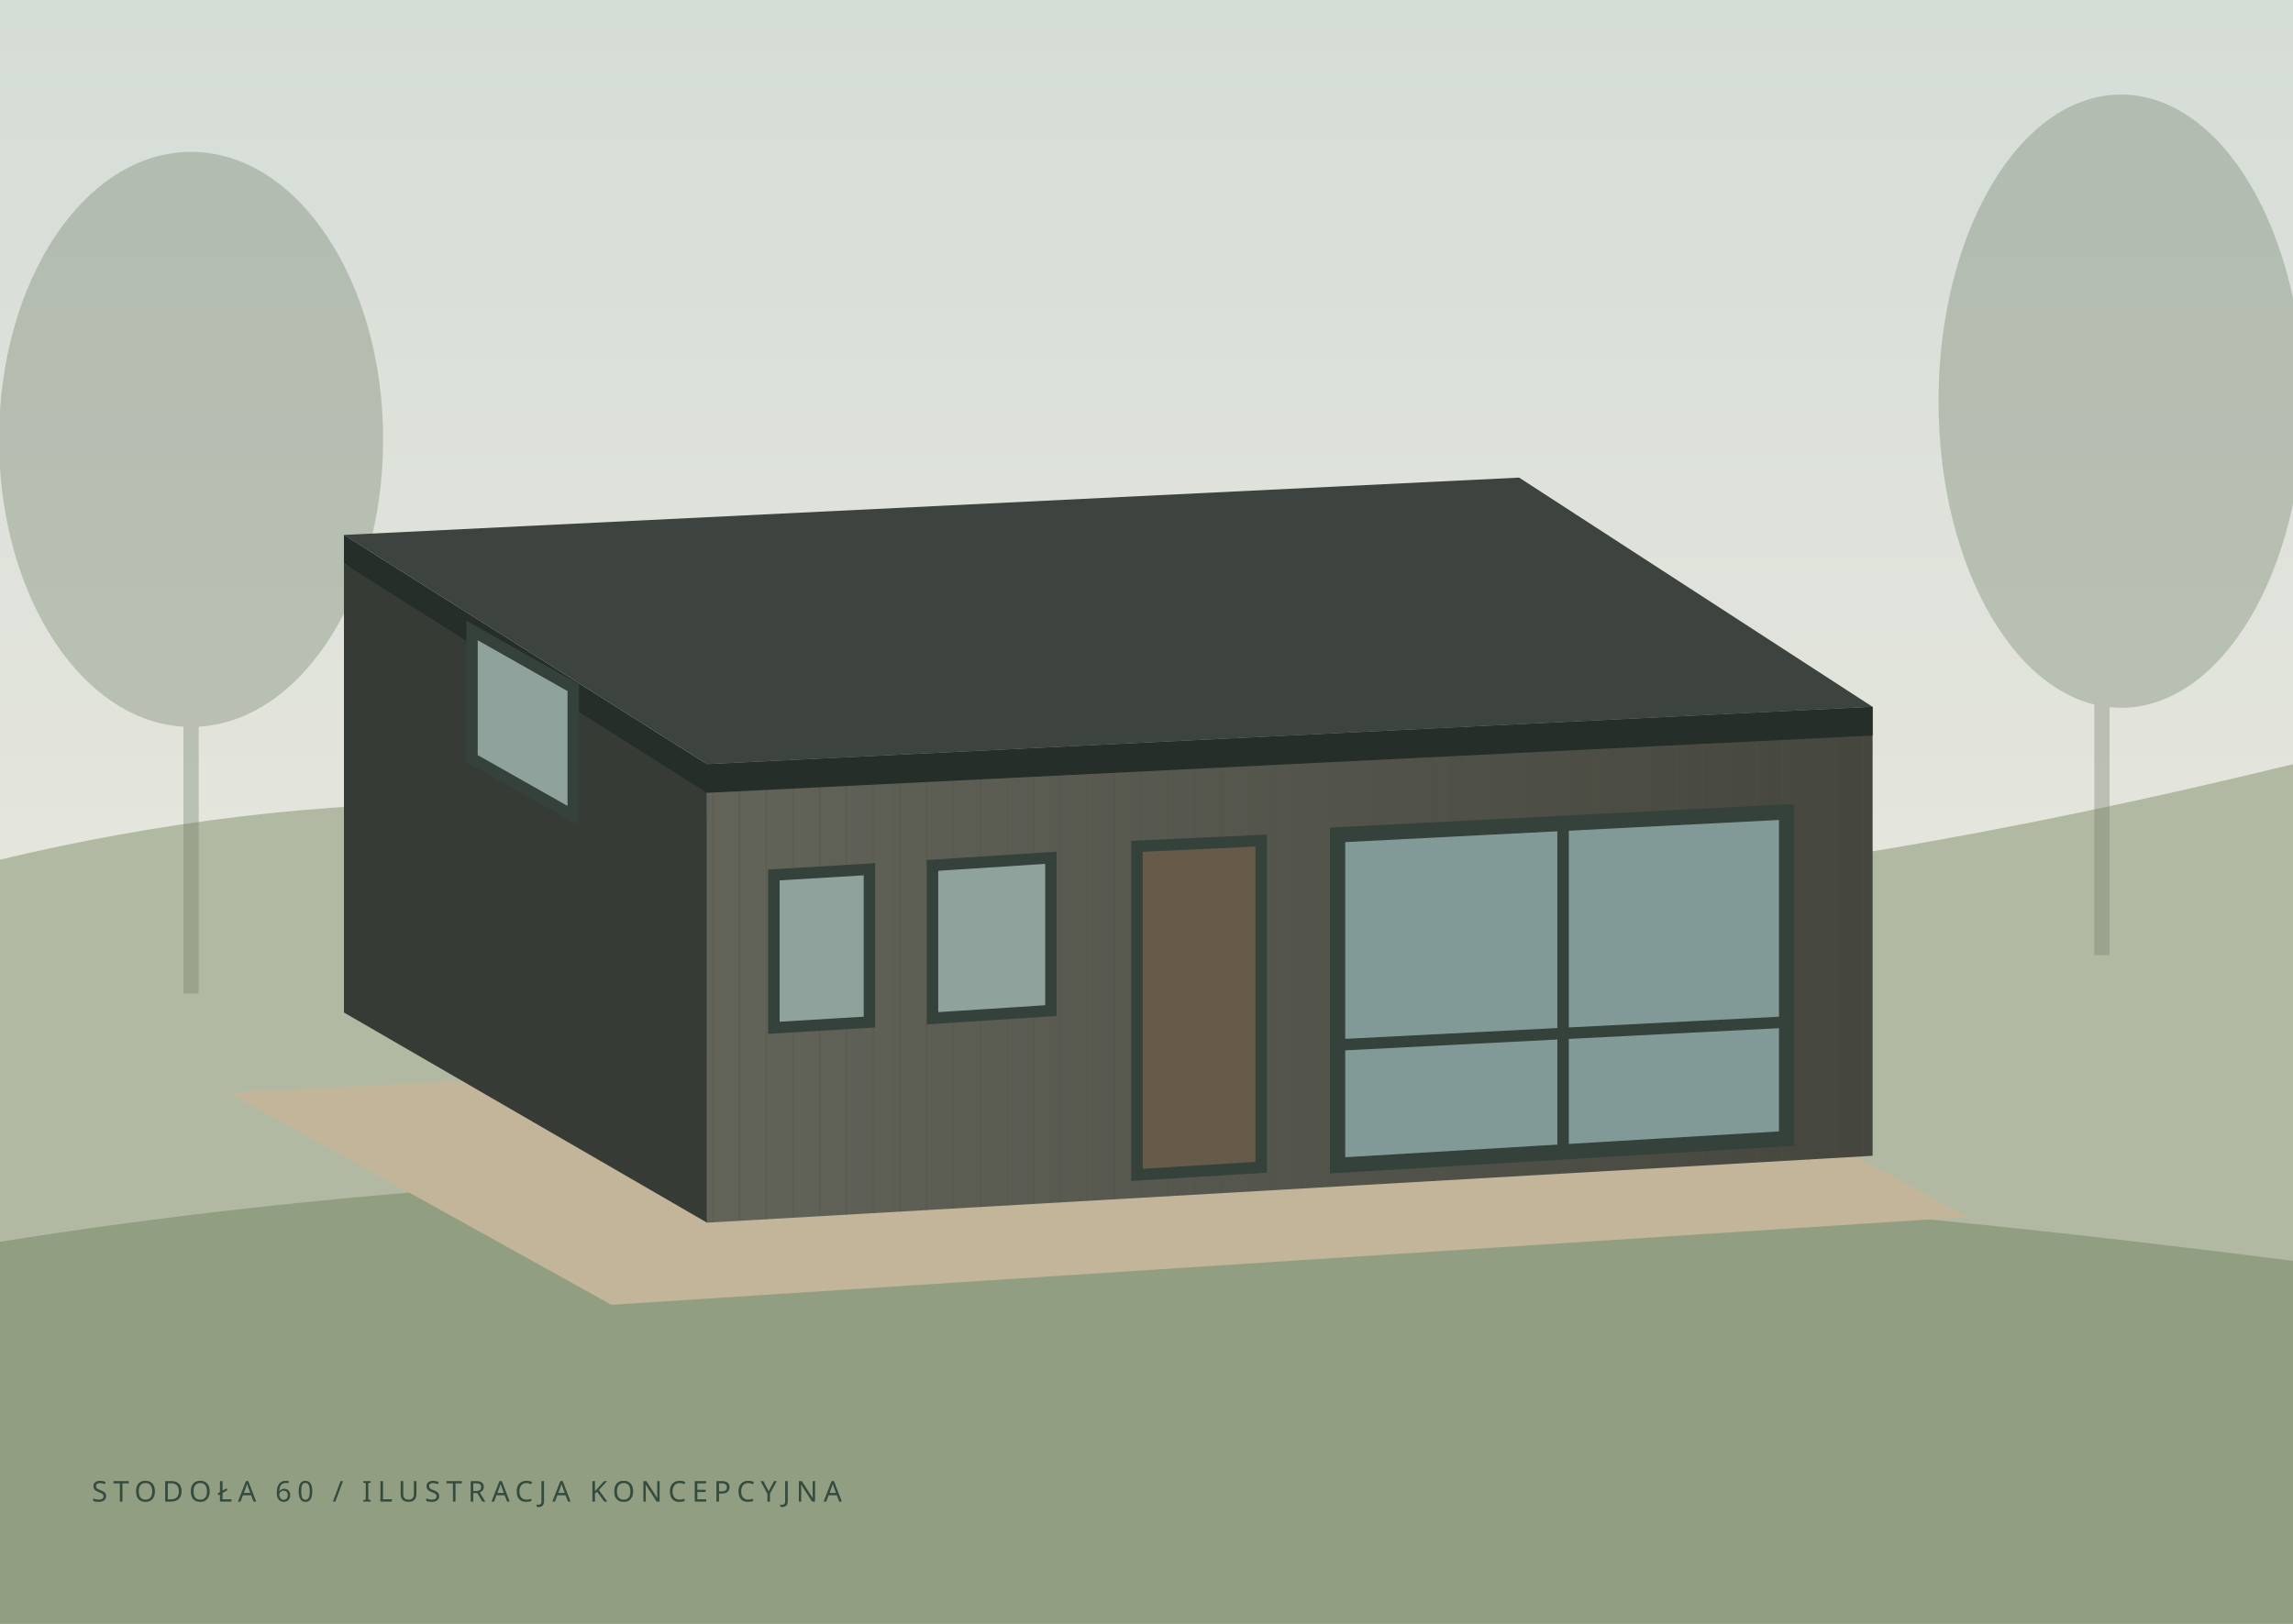
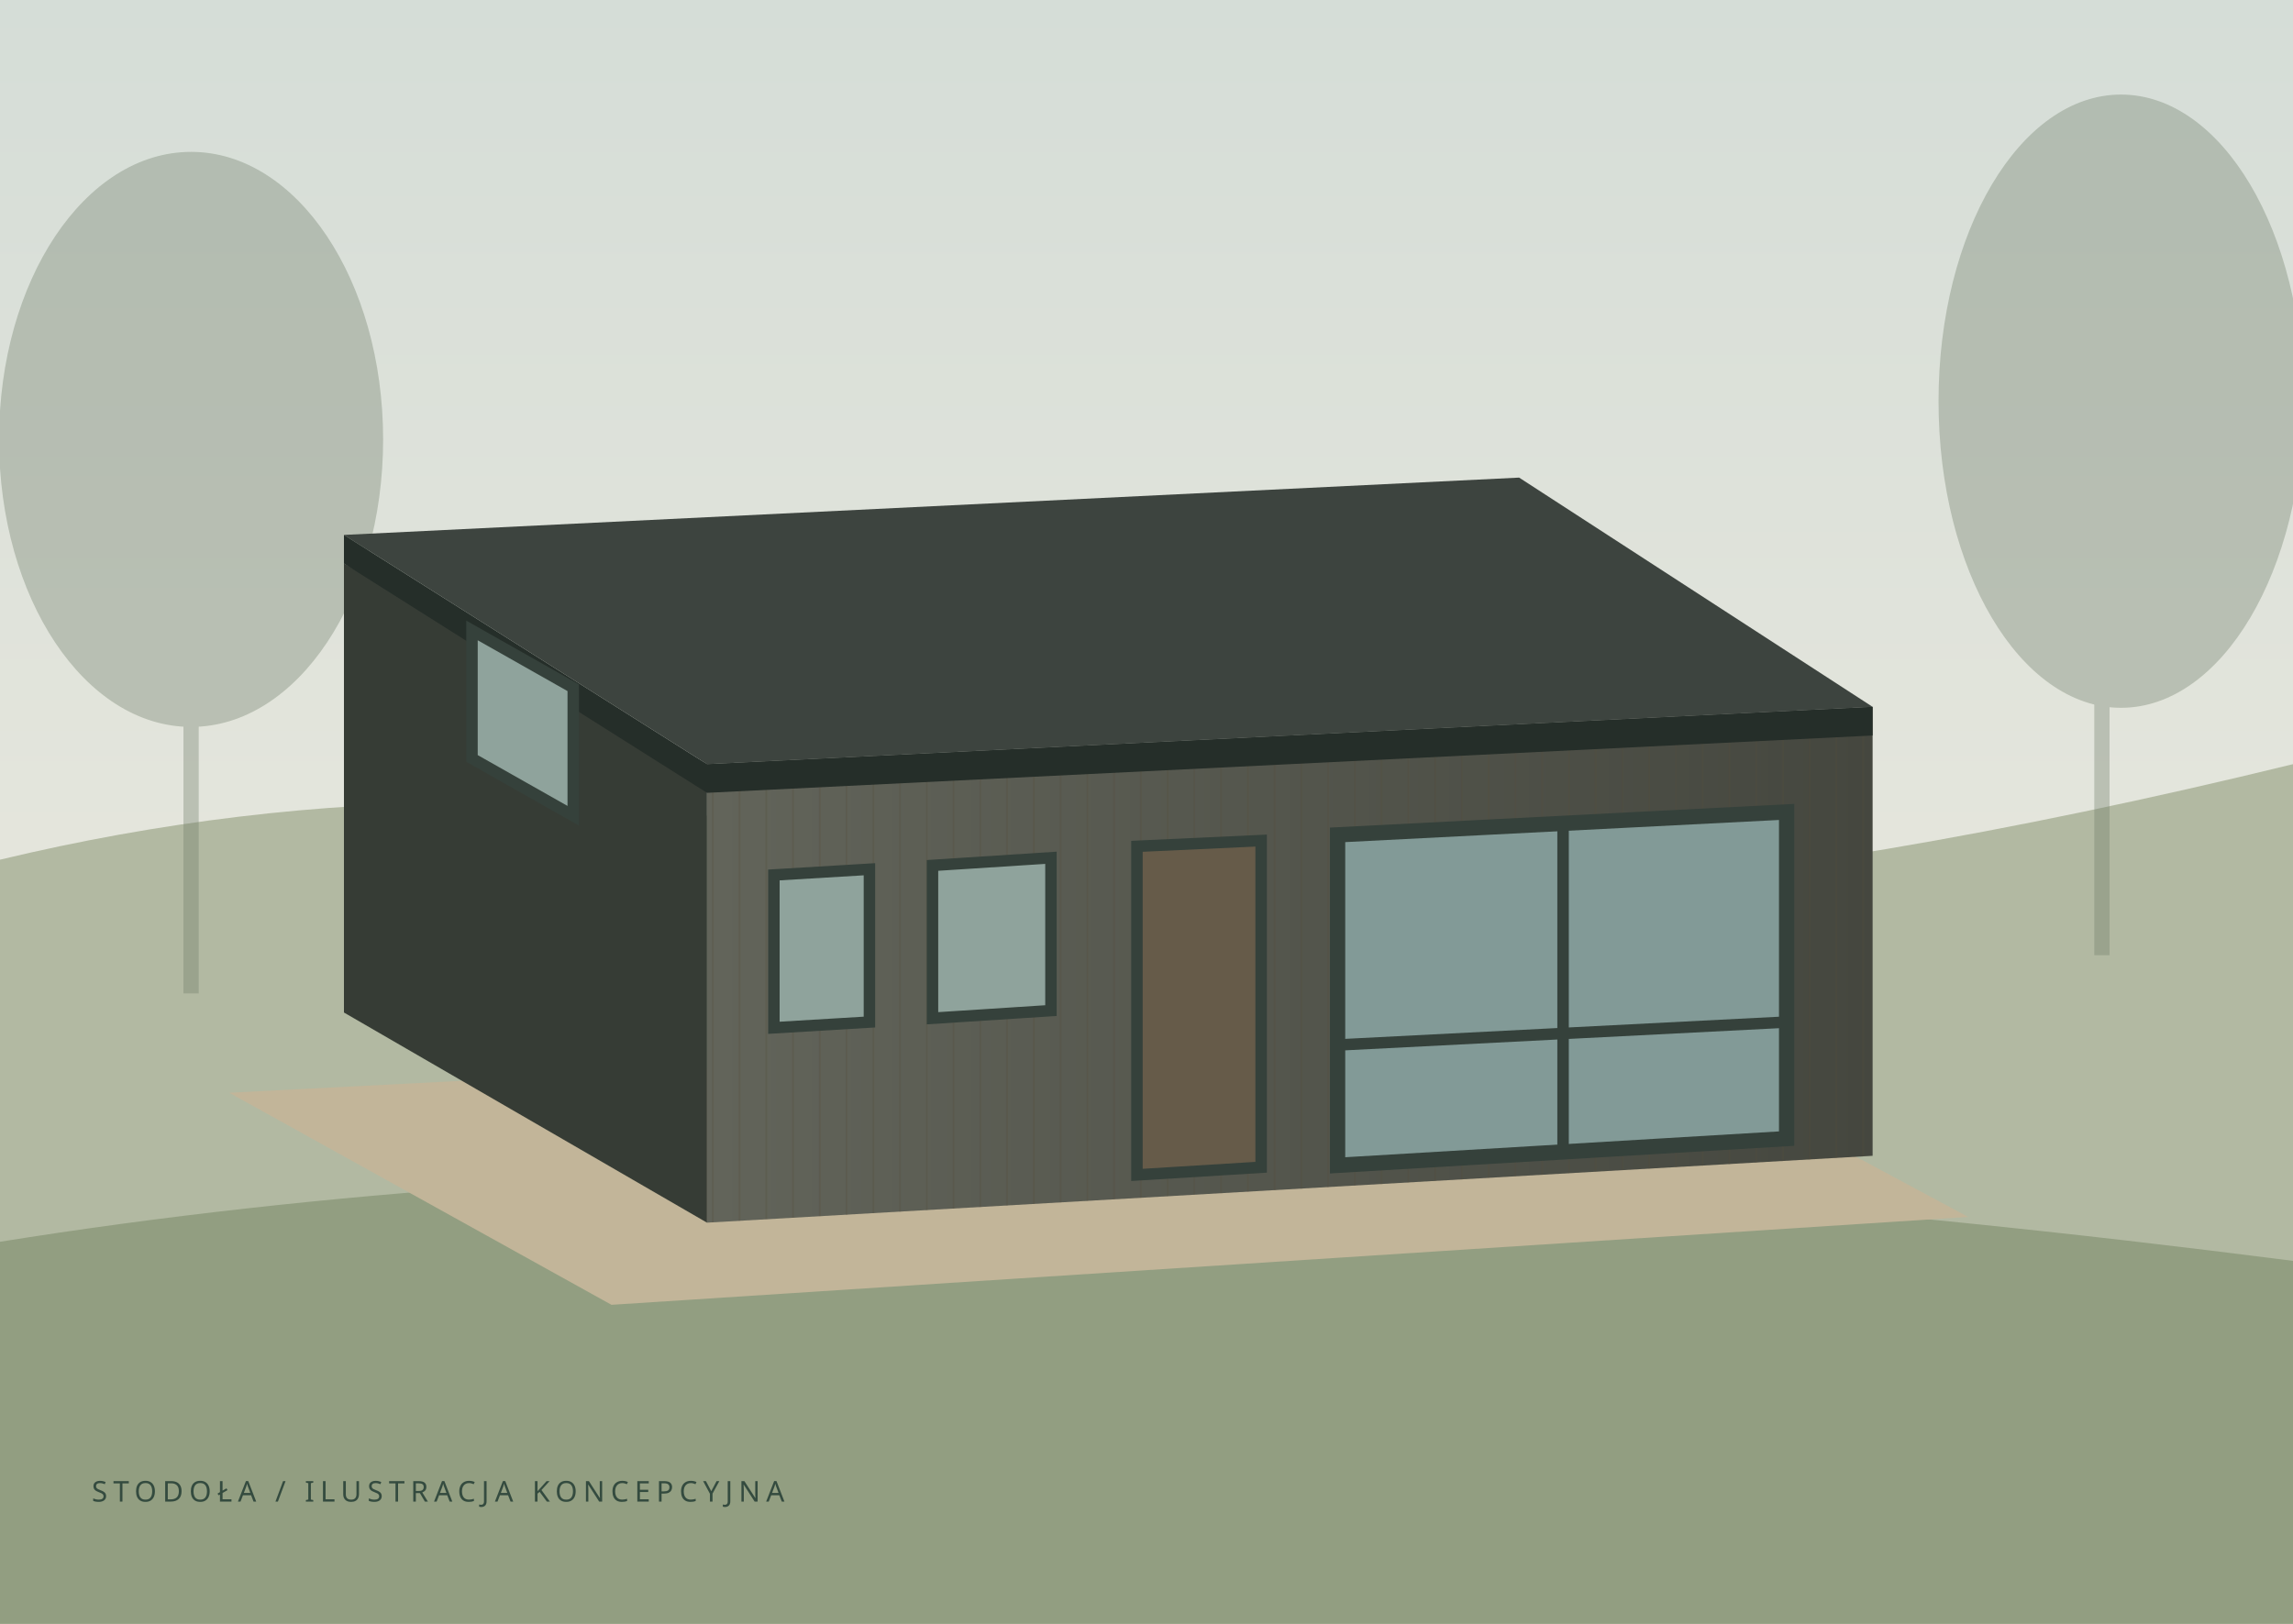
<svg xmlns="http://www.w3.org/2000/svg" viewBox="0 0 1200 850">
  <defs>
    <linearGradient id="sky" x2="0" y2="1">
      <stop stop-color="#d5ddd7" />
      <stop offset="1" stop-color="#f2ede1" />
    </linearGradient>
    <linearGradient id="wood">
      <stop stop-color="#45473f" />
      <stop offset="1" stop-color="#62645a" />
    </linearGradient>
    <pattern id="lines" width="14" height="14" patternUnits="userSpaceOnUse">
      <path d="M1 0V14" stroke="#554d3a" opacity=".25" />
    </pattern>
  </defs>
  <rect width="1200" height="850" fill="url(#sky)" />
  <path d="M0 450Q250 390 500 450T1200 400V850H0Z" fill="#b2b9a2" />
  <path d="M0 650Q500 570 1200 660V850H0Z" fill="#929e81" />
  <g opacity=".35" stroke="#6c7b66" fill="#6c7b66">
    <path d="M100 520V160M1100 500V120" stroke-width="8" />
    <ellipse cx="100" cy="230" rx="100" ry="150" />
    <ellipse cx="1110" cy="210" rx="95" ry="160" />
  </g>
  <g transform="translate(1200 0) scale(-1 1)">
    <path d="M170 637L880 683 1080 572 360 535Z" fill="#c2b599" />
    <path d="M220 370L830 400 830 640 220 605Z" fill="url(#wood)" />
    <path d="M220 370L830 400 830 640 220 605Z" fill="url(#lines)" />
    <path d="M830 400L1020 295 1020 530 830 640Z" fill="#363c35" />
    <path d="M220 370L405 250 1020 280 830 400Z" fill="#3d443f" />
    <path d="M830 400L1020 280 1020 295 830 415 220 385 220 370Z" fill="#252e29" />
    <path d="M265 425L500 437 500 610 265 596Z" fill="#829a97" stroke="#35413b" stroke-width="8" />
    <path d="M382 432V602M265 535L500 547" stroke="#35413b" stroke-width="6" />
    <path d="M540 440L605 443 605 615 540 611Z" fill="#665b49" stroke="#35413b" stroke-width="6" />
    <path d="M650 449L712 453 712 533 650 529ZM745 455L795 458 795 538 745 535Z" fill="#8fa39c" stroke="#35413b" stroke-width="6" />
    <path d="M900 360L953 330 953 397 900 427Z" fill="#8fa39c" stroke="#35413b" stroke-width="6" />
  </g>
-   <text x="48" y="786" fill="#344b3f" font-family="sans-serif" font-size="15" letter-spacing="3">STODOŁA 60 / ILUSTRACJA KONCEPCYJNA</text>
+   <text x="48" y="786" fill="#344b3f" font-family="sans-serif" font-size="15" letter-spacing="3">STODOŁA / ILUSTRACJA KONCEPCYJNA</text>
</svg>
